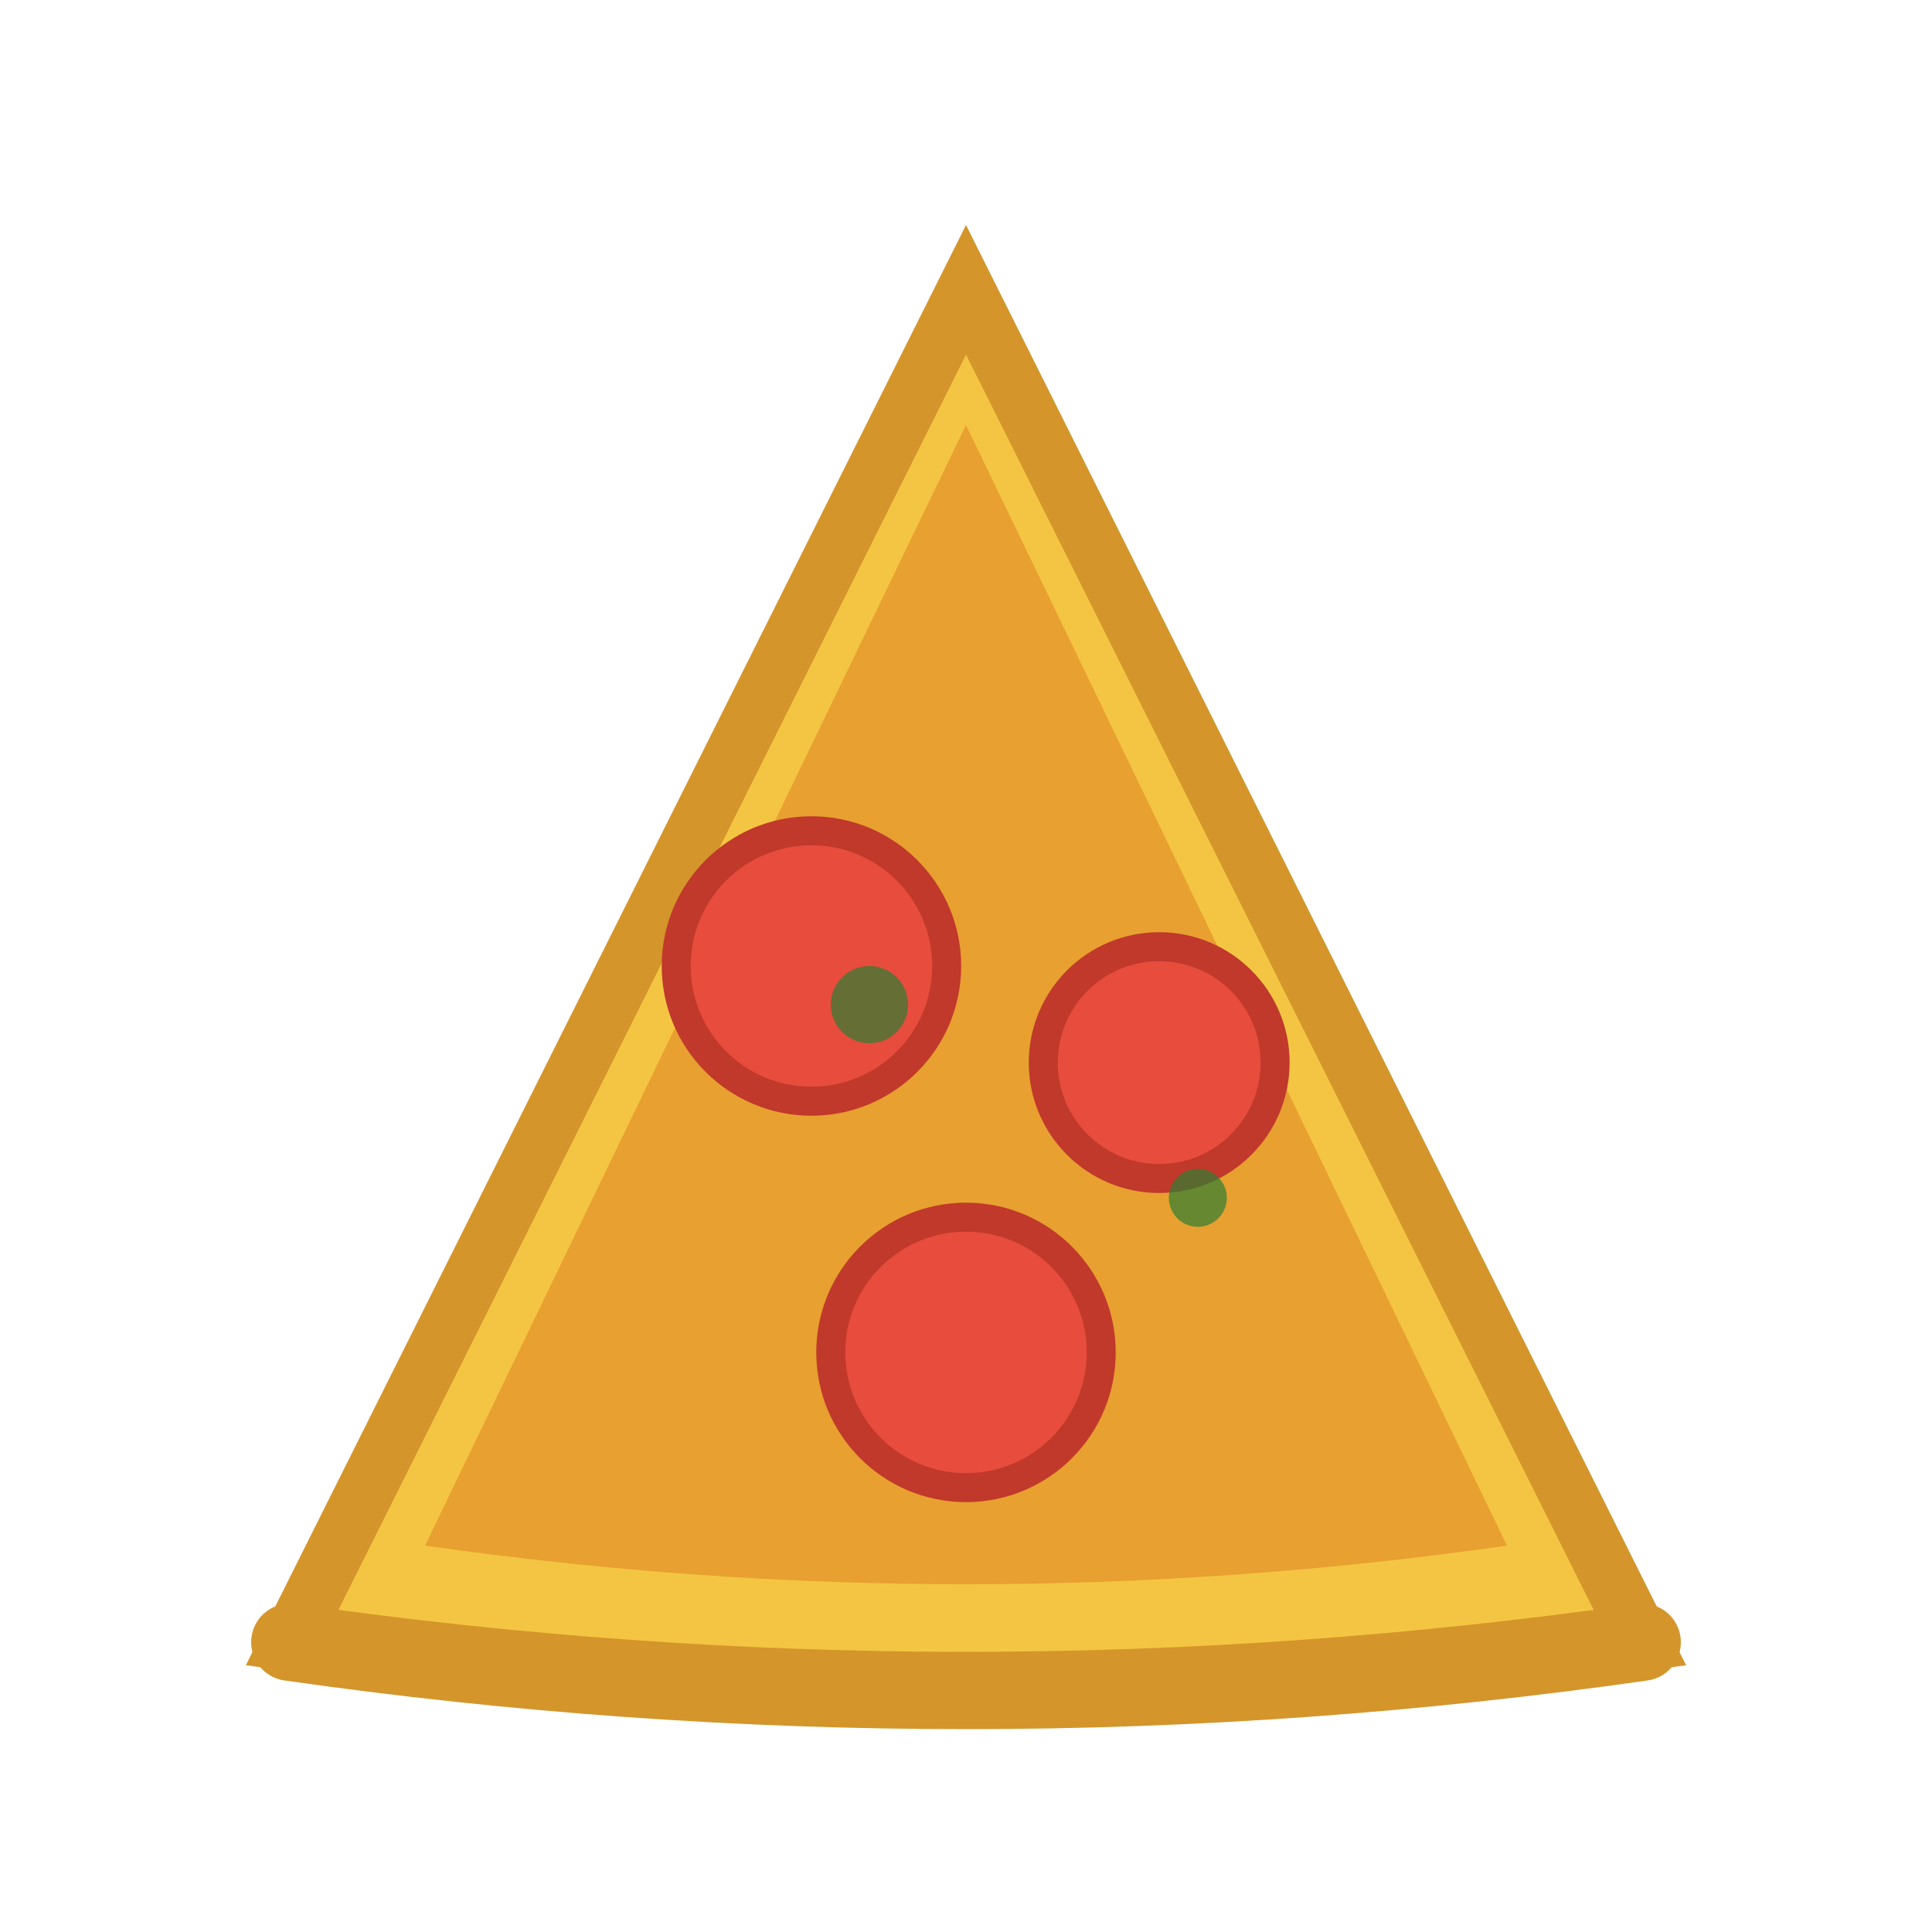
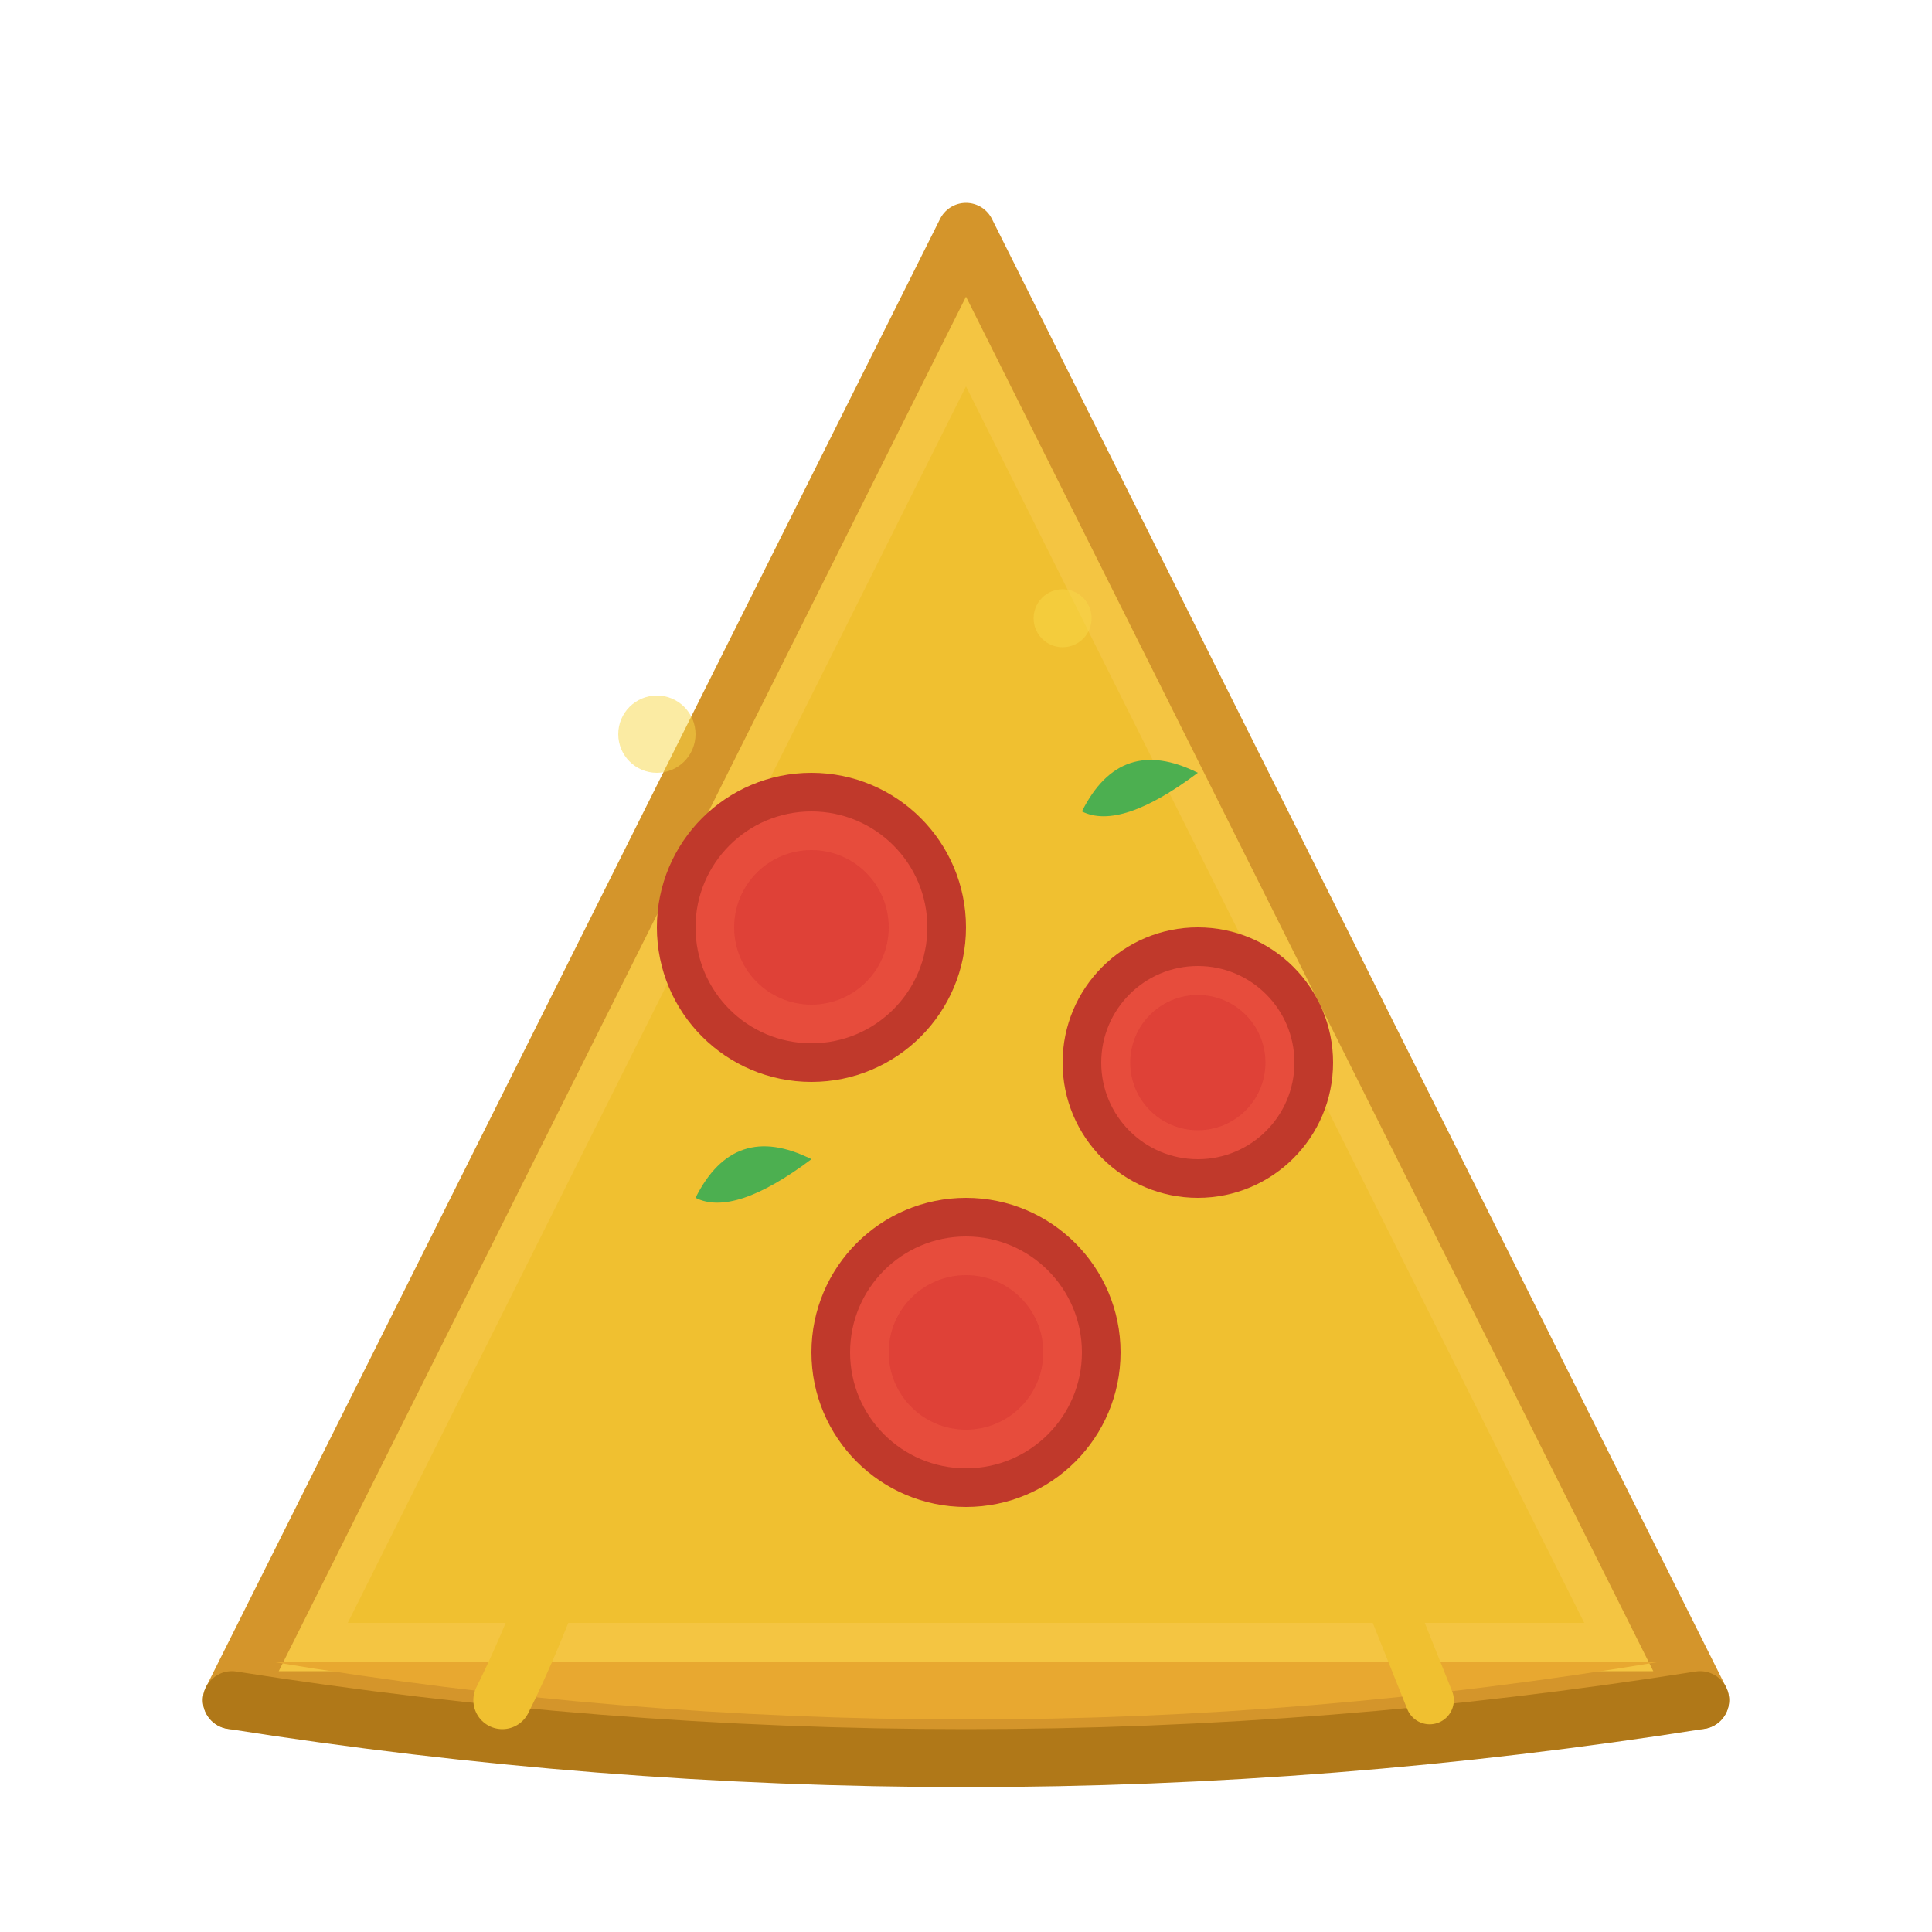
<svg xmlns="http://www.w3.org/2000/svg" viewBox="0 0 100 100">
-   <path d="M50 15 L15 85 Q50 90 85 85 Z" fill="#F4C542" stroke="#D4952B" stroke-width="3" />
-   <path d="M50 22 L22 80 Q50 84 78 80 Z" fill="#E8A030" />
-   <path d="M15 85 Q50 90 85 85" fill="none" stroke="#D4952B" stroke-width="4" stroke-linecap="round" />
-   <circle cx="42" cy="50" r="7" fill="#E74C3C" stroke="#C0392B" stroke-width="1.5" />
-   <circle cx="60" cy="55" r="6" fill="#E74C3C" stroke="#C0392B" stroke-width="1.5" />
-   <circle cx="50" cy="70" r="7" fill="#E74C3C" stroke="#C0392B" stroke-width="1.5" />
-   <circle cx="45" cy="52" r="2" fill="#2E7D32" opacity="0.7" />
-   <circle cx="62" cy="62" r="1.5" fill="#2E7D32" opacity="0.7" />
+   <path d="M50 12 L12 88 L88 88 Z" fill="#F4C542" stroke="#D4952B" stroke-width="3" stroke-linejoin="round" />
+   <path d="M50 20 L18 84 L82 84 Z" fill="#F0C030" />
+   <path d="M12 88 Q50 94 88 88" fill="#D4952B" stroke="#B07818" stroke-width="3" stroke-linecap="round" />
+   <path d="M14 86 Q50 92 86 86" fill="#E8A830" stroke="none" />
+   <path d="M30 78 Q28 84 26 88" fill="none" stroke="#F0C030" stroke-width="3" stroke-linecap="round" />
+   <path d="M70 78 Q72 83 74 88" fill="none" stroke="#F0C030" stroke-width="2.5" stroke-linecap="round" />
+   <circle cx="42" cy="48" r="7" fill="#E74C3C" stroke="#C0392B" stroke-width="2" />
+   <circle cx="42" cy="48" r="4" fill="#D32F2F" opacity="0.4" />
+   <circle cx="62" cy="55" r="6" fill="#E74C3C" stroke="#C0392B" stroke-width="2" />
+   <circle cx="62" cy="55" r="3.5" fill="#D32F2F" opacity="0.4" />
+   <circle cx="50" cy="70" r="7" fill="#E74C3C" stroke="#C0392B" stroke-width="2" />
+   <circle cx="50" cy="70" r="4" fill="#D32F2F" opacity="0.4" />
+   <path d="M36 62 Q38 58 42 60 Q38 63 36 62Z" fill="#4CAF50" />
+   <path d="M56 42 Q58 38 62 40 Q58 43 56 42Z" fill="#4CAF50" />
+   <circle cx="34" cy="38" r="2" fill="#F8D848" opacity="0.5" />
+   <circle cx="55" cy="32" r="1.5" fill="#F8D848" opacity="0.5" />
</svg>
